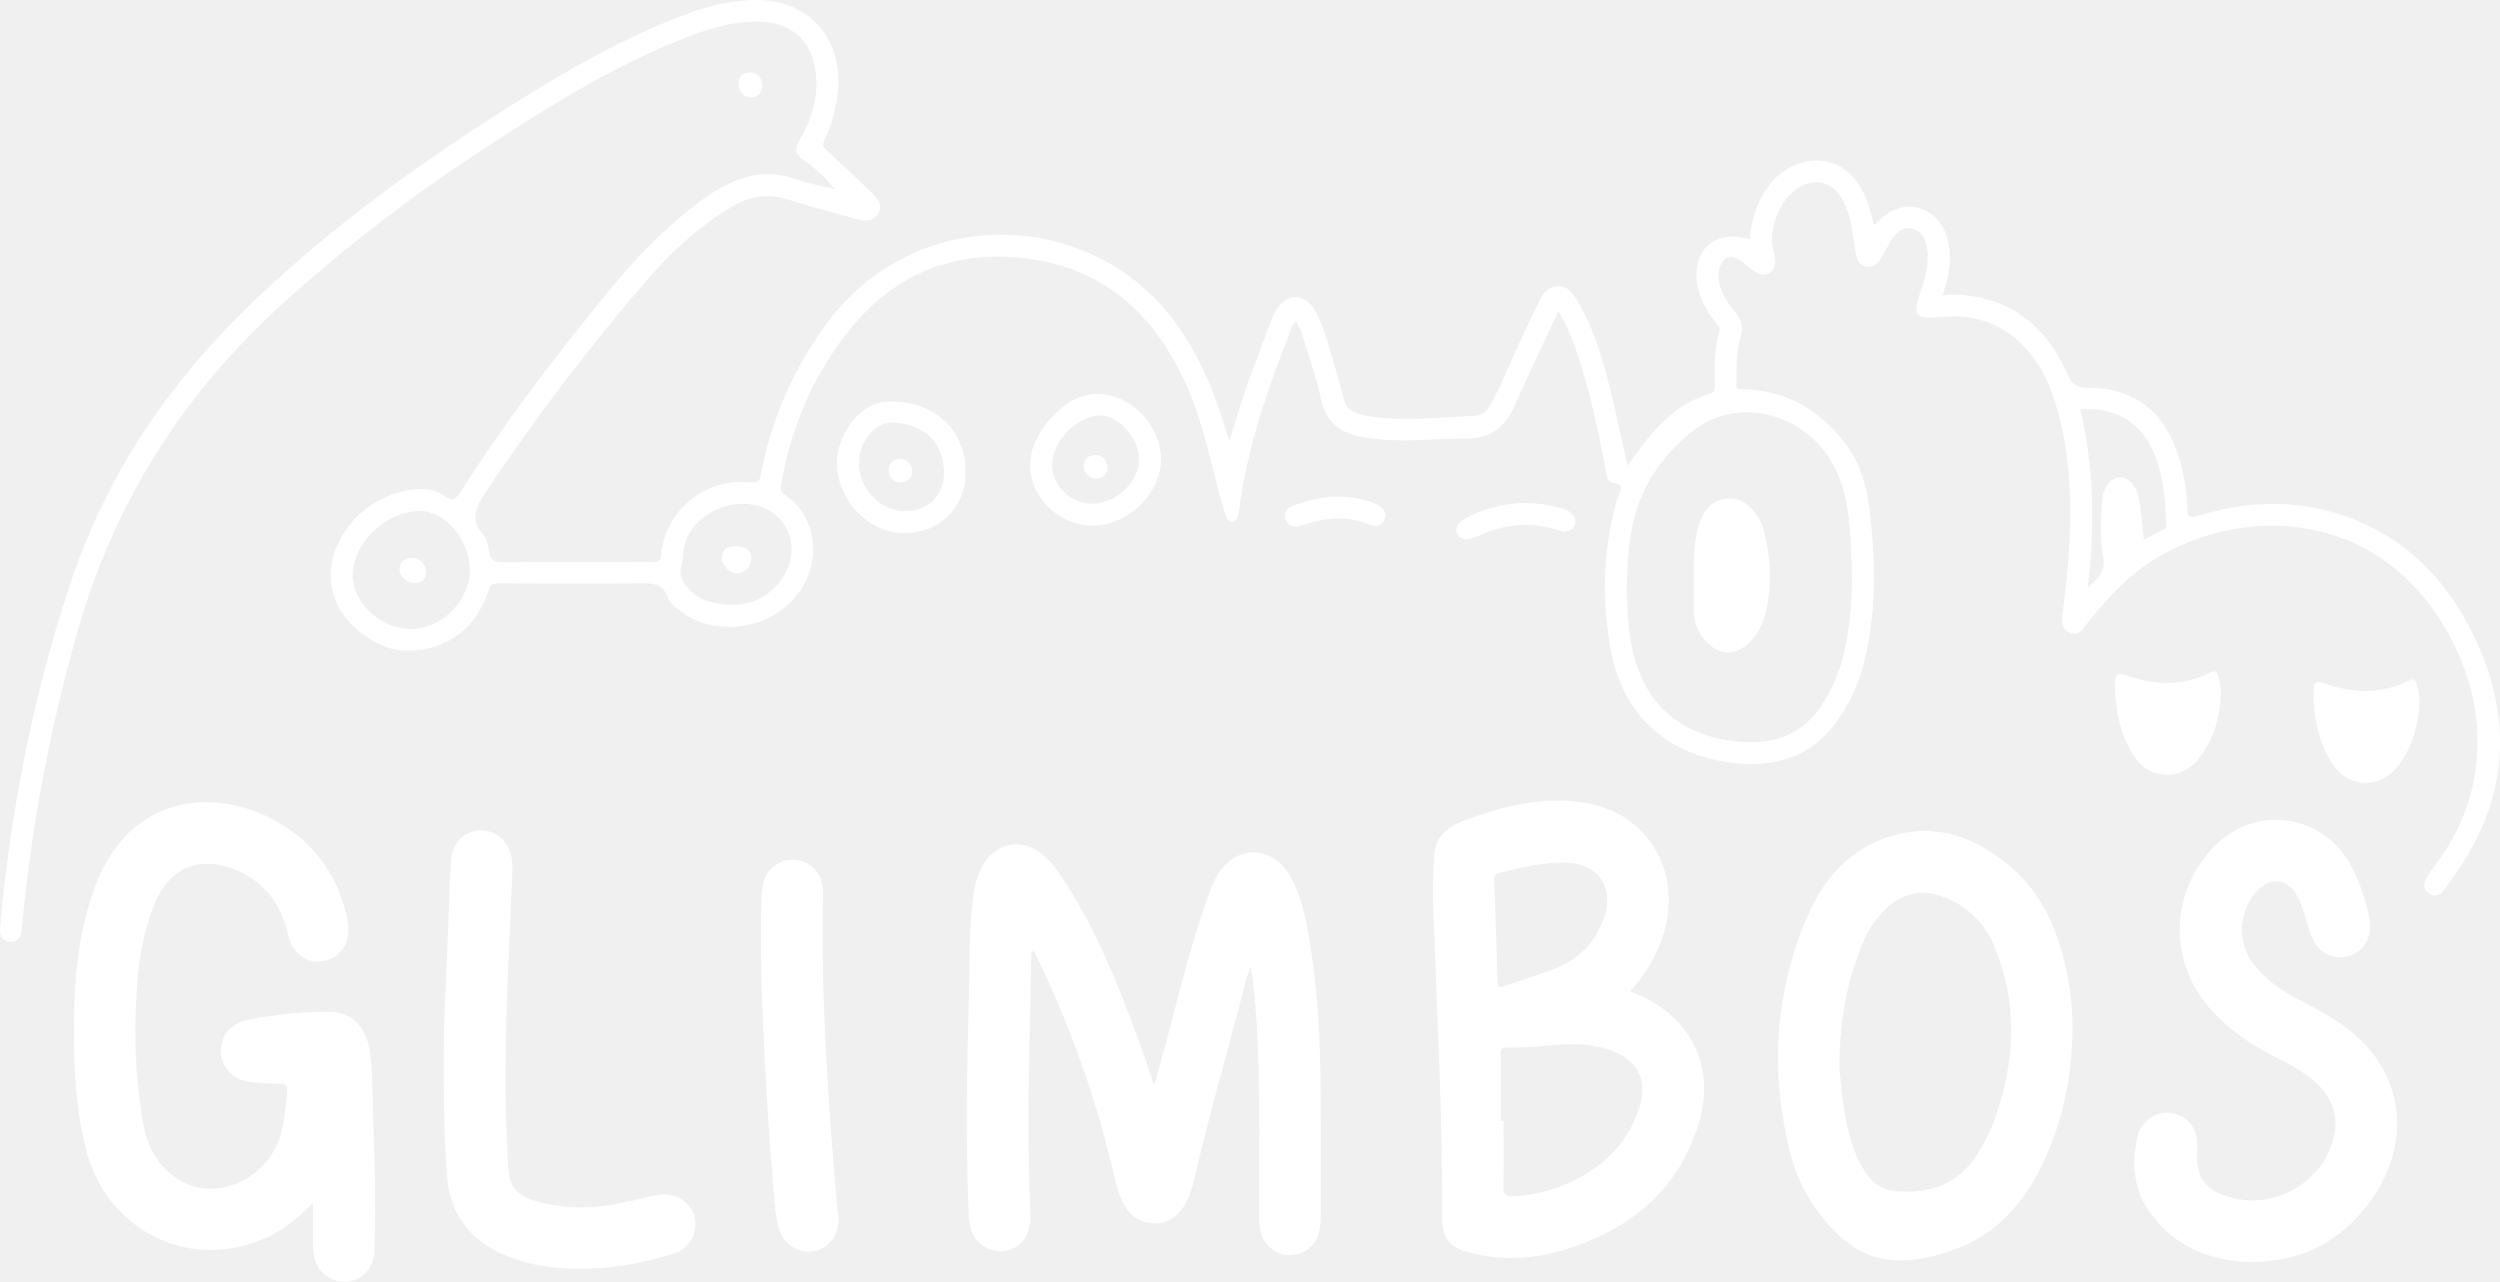
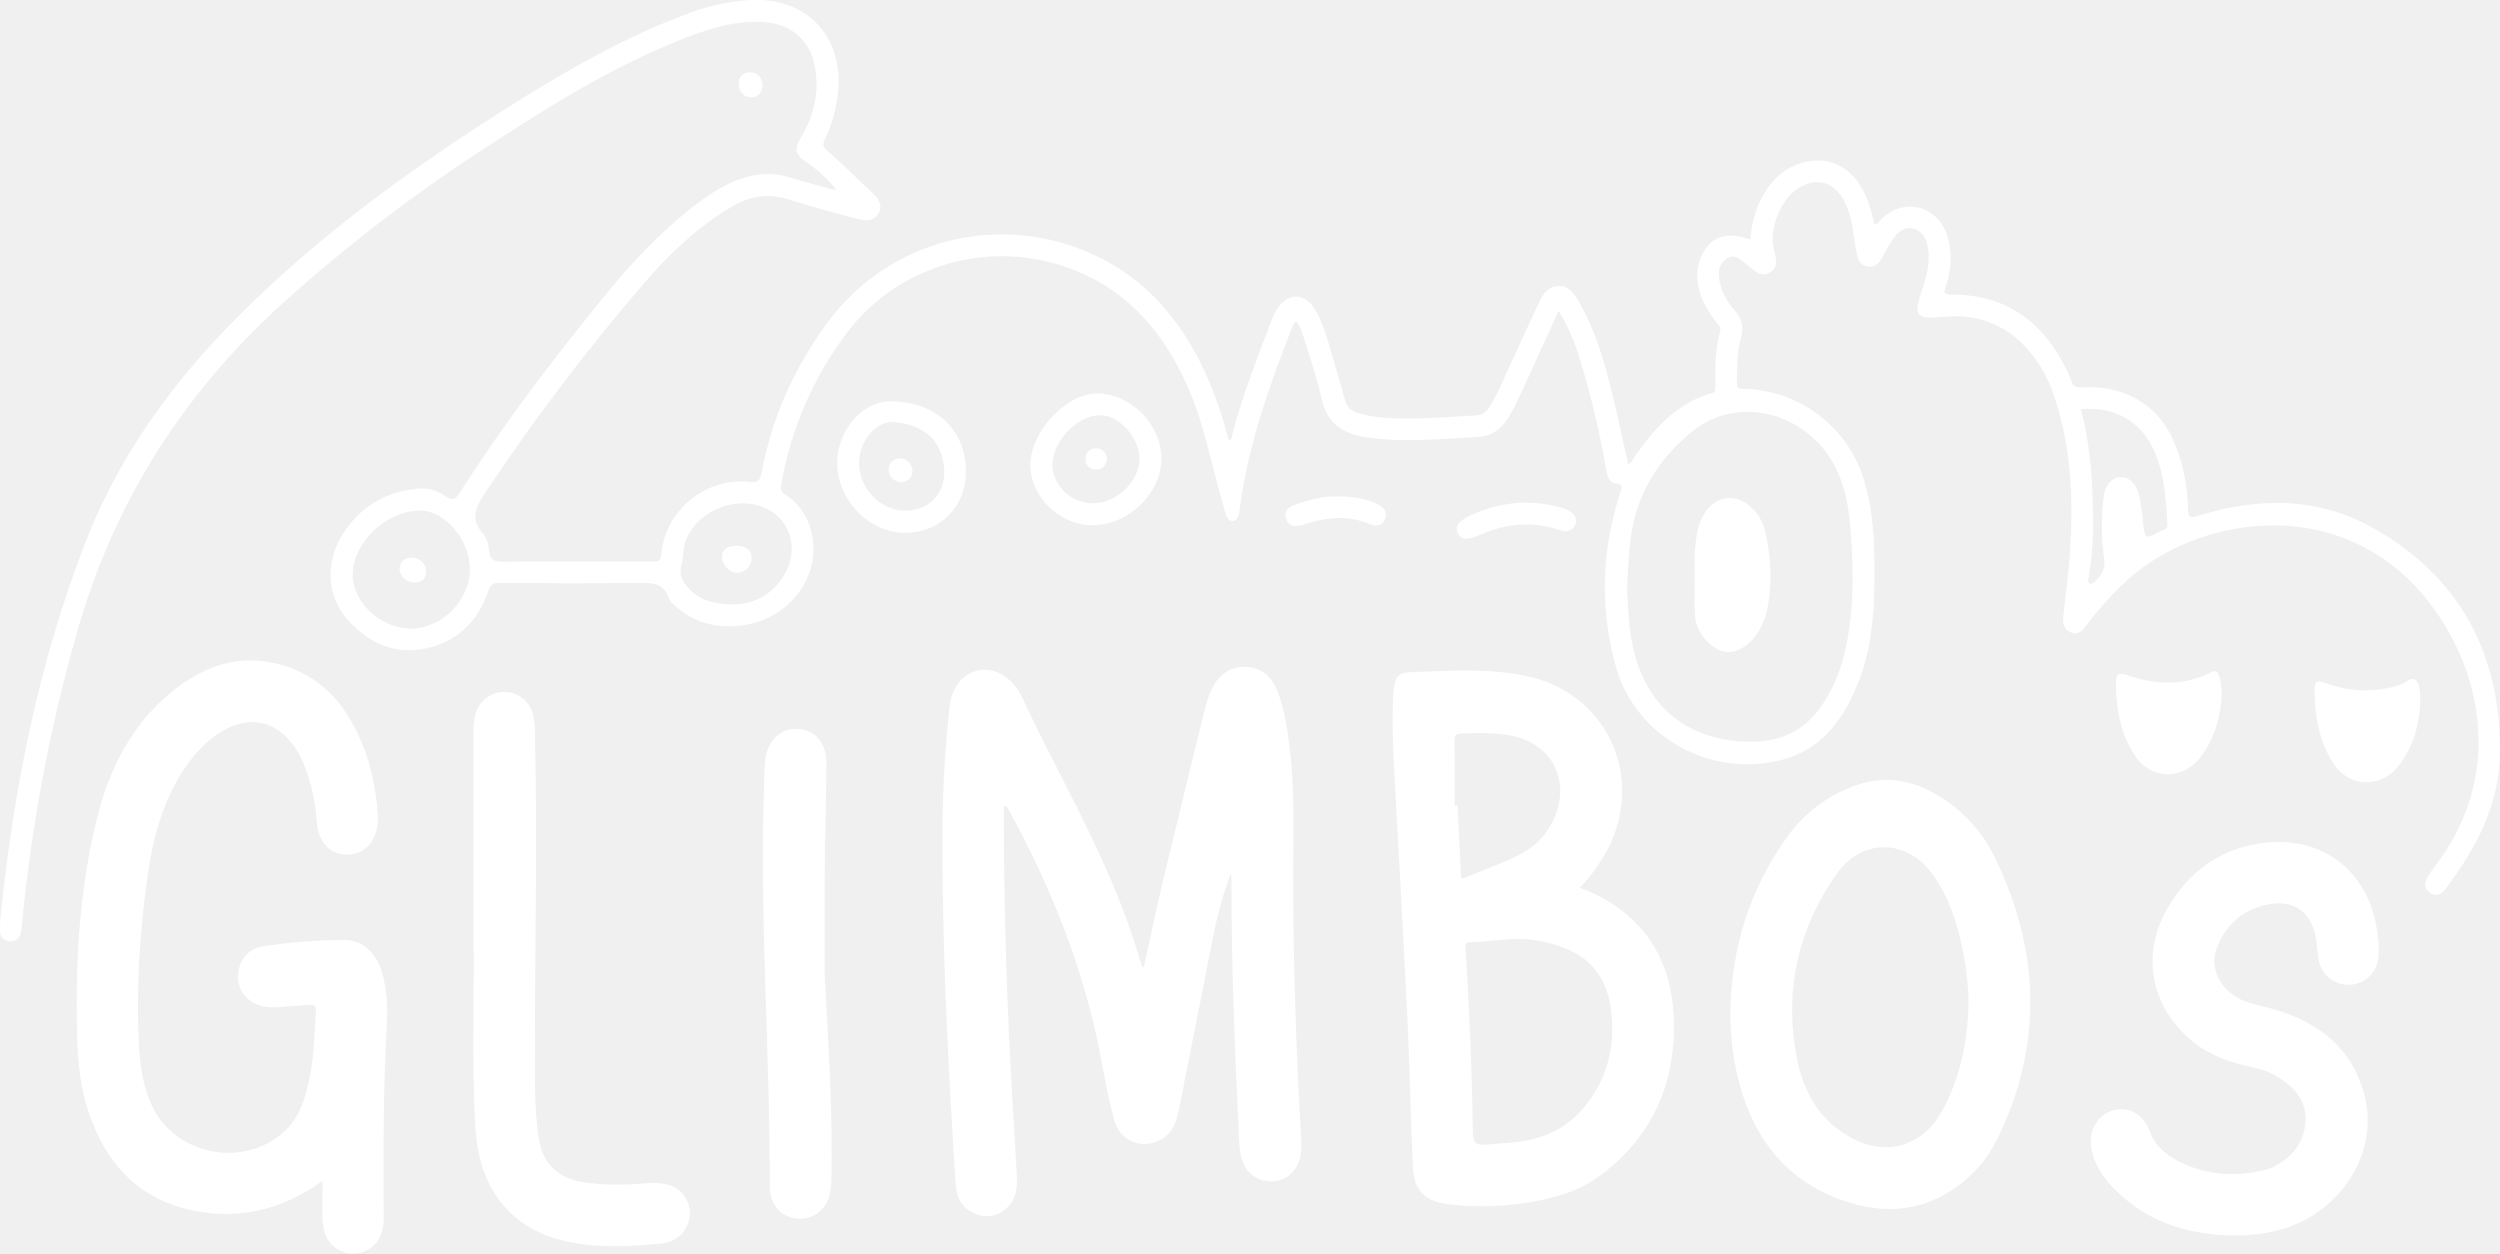
- <svg xmlns="http://www.w3.org/2000/svg" id="Layer_1" data-name="Layer 1" width="1258.25" height="645.09" viewBox="0 0 1258.25 645.09">
+ <svg xmlns="http://www.w3.org/2000/svg" id="Layer_1" data-name="Layer 1" width="1258.25" height="630.96" viewBox="0 0 1258.25 630.96">
  <defs>
    <style>.cls-1{fill:#fff;}</style>
  </defs>
-   <path class="cls-1" d="M629.57,496.63c3.74-11.31,6.85-22.65,11-33.65,3.34-8.86,6.63-17.74,10-26.6a33.22,33.22,0,0,1,2.51-5.41c5.47-9,14.39-8.93,19.66.13,3.28,5.65,5.17,11.88,7,18.1,2.58,8.77,5.22,17.53,7.51,26.38,1,4,3.34,6.19,7.22,7.33,6.8,2,13.77,2.42,20.76,2.57,12.83.28,25.62-.83,38.42-1.53,4-.22,5.81-2.86,7.48-5.77,5.74-10,9.63-20.81,14.58-31.15,3.16-6.6,6.25-13.23,9.37-19.85,2-4.2,4.45-8.09,9.63-8.36s7.92,3.69,10.23,7.61c8.37,14.21,12.84,29.89,16.73,45.74,3,12.05,5.53,24.21,8.41,36.92,2.55-3.53,4.78-6.76,7.15-9.89,9-11.87,19.45-21.95,34.24-26.25,2.15-.63,2.4-1.69,2.39-3.54,0-9.32-.27-18.66,2.38-27.75.63-2.18-1-3.4-2-4.8-4-5.21-7.35-10.71-8.74-17.2-4-18.41,8-29.84,26.06-24.48a54.19,54.19,0,0,1,5-19.51c3.69-7.55,8.87-13.65,16.6-17.31,13-6.13,26.25-2.14,33.79,10.09,3.68,6,5.56,12.61,6.88,19.37,1.82-.14,2.2-1.42,3-2.21,11.75-12,29.39-7.51,34,8.74,2.21,7.78,1.64,15.48-.48,23.15-.44,1.59-.93,3.16-1.67,5.67,3.69,0,6.92-.26,10.11,0,25.16,2.39,41.91,16.33,52.11,38.72,2.38,5.23,3.89,8.07,11.25,8.07,23.5,0,38.47,12.39,45.28,34.86a89.8,89.8,0,0,1,4.24,25.52c0,4.59,1.06,5.48,5.61,4.06,24.14-7.52,48.36-8.49,72.64-.31,32.23,10.86,53.63,33.54,67.39,63.54,18.33,40,15.6,78.82-9.58,115.49-2.17,3.16-4.3,6.34-6.6,9.39-2,2.68-4.69,4.05-7.77,1.9s-2.71-5.13-1.08-8a51,51,0,0,1,3.9-5.79c31-40.54,26.67-90-.06-128.22-35.77-51.11-97.46-52.32-140.24-26.56-13.82,8.32-24.42,19.93-34.3,32.36-.21.26-.39.55-.58.82-2,2.85-4.13,5.71-8.07,4.28-4.3-1.57-4.36-5.43-4-9.23,1.06-9.93,2.51-19.83,3.16-29.78,1.75-26.72,1.07-53.25-7.53-79a74.32,74.32,0,0,0-6.88-15.46c-11.43-18.53-27.72-27.7-49.79-25.51-12.95,1.29-14.57-.65-10.35-12.89,2.47-7.14,4.45-14.3,3.18-22-.73-4.38-2.47-8.15-7-9.47-4.73-1.39-8,1.36-10.47,5-2.13,3.17-3.86,6.6-5.78,9.9-1.52,2.6-3.53,4.49-6.82,4.09s-4.94-2.74-5.53-5.66c-1-4.88-1.62-9.84-2.45-14.75A40.57,40.57,0,0,0,938.07,375c-5.14-8.93-13.78-11-22.52-5.46-8.48,5.39-14.48,19.69-12.48,29.79.19,1,.41,1.95.65,2.92.9,3.71,1.49,7.48-2.42,9.81s-6.93-.25-9.83-2.57c-1.3-1-2.55-2.16-3.89-3.13-5.59-4-9.76-2.52-11.45,4.11-1,3.74-.15,7.23,1.27,10.69,1.73,4.22,4.45,7.77,7.23,11.31,2.49,3.16,3.79,6.61,2.53,10.69-2.47,7.92-2.2,16.11-2.33,24.25,0,1.61-.46,3.18,2.35,3.21,22.46.22,39.81,10.48,53,28.09,7.34,9.83,10.39,21.51,11.76,33.54,3,25.94,3.42,51.81-3.23,77.35a89.42,89.42,0,0,1-9,21.58C927.55,652.49,909,661.36,885,658.93c-36.39-3.68-59.21-25.67-64.32-61.95-3.17-22.44-2.8-44.8,2.91-66.89a47.07,47.07,0,0,1,1.85-5.68c1.26-3.08,3-5.74-2.63-6.62-3.29-.51-3.45-4.5-4-7.44-3.57-19.65-7.94-39.1-14.21-58.09a98.86,98.86,0,0,0-9.38-20.75c-2.73,5.72-5.17,10.71-7.5,15.75-5,10.86-10.05,21.72-15,32.63-4.53,10.05-11.66,15.44-23.22,15.52-17.29.11-34.55,2.39-51.85-.48-11.68-1.94-19.37-7.3-22-19.65-2.16-10.21-5.74-20.12-8.75-30.14a28.55,28.55,0,0,0-3.74-8.36c-2.4,1.23-2.5,3.77-3.29,5.77-11.19,28.53-21.17,57.41-25.2,88-.33,2.5-.77,6.47-3.37,6.67-3.07.24-3.71-3.53-4.53-6.26-6.31-21.14-9.94-43.09-19.19-63.36-15.1-33.1-38.88-56.14-75.72-62.12s-68.71,5-92.68,34.34c-18.67,22.82-29.93,49.34-35.12,78.39-.39,2.18-.66,4,1.76,5.56,16.86,11,19.44,35.91,4.4,52.58-14.45,16-41.1,18.65-57.15,5.65-2.34-1.9-5.14-3.81-6.06-6.53-2.49-7.41-8-7.16-14.22-7.09-23.65.23-47.3.13-70.95,0-2.86,0-4.16.57-5.16,3.69-5,15.38-15.28,25.7-31.21,29.26-15.64,3.5-28.51-2.56-39-13.8-11.37-12.14-12.19-30.45-2.1-45.2,8.67-12.66,20.86-19.78,36.17-21.38,4.94-.52,9.69.25,13.77,3.27,3.63,2.67,5.77,2.32,8.41-1.85,22.44-35.51,48-68.75,74.6-101.22,12.59-15.37,26.21-29.71,41.9-42,7.24-5.66,14.77-10.83,23.45-14.06,8.35-3.1,16.8-3.77,25.45-1.11,7.56,2.33,15.21,4.36,23.14,6-4.34-4.84-8.6-9.6-13.94-13.24-6.95-4.74-7-6.59-2.9-13.72,6.55-11.48,9.26-23.91,6-37-3.17-12.57-12.8-19.78-26.35-20.34-15-.61-28.82,4.21-42.47,9.73-34.61,14-65.95,33.84-97,54.13A807,807,0,0,0,153.61,427.1c-50,45.26-84.79,99.6-103.47,164.64A821.49,821.49,0,0,0,21.94,741c-.06.66-.09,1.33-.19,2-.52,3.52-2.09,6.15-6.11,5.73-3.73-.38-5-3.18-4.73-6.47.66-8.13,1.43-16.25,2.41-24.34,6.29-51.82,17.1-102.57,33.9-152.13,18.29-53.92,49.42-99.07,90.13-138.25,39.78-38.28,84.23-70.38,130.8-99.75,28.62-18,57.86-34.84,89.77-46.5a103.35,103.35,0,0,1,30.64-6.52c28.28-1.33,46.89,18.28,43.92,46.48a69.65,69.65,0,0,1-6.63,23.92c-1.23,2.47-.78,3.56,1.17,5.32,7.77,7,15.33,14.31,22.91,21.56,2.88,2.76,5.29,6,3,10.12s-6.33,4-10.16,3c-11.71-3.15-23.46-6.24-35-9.93-10.11-3.23-19.36-1.81-28.27,3.4-17.17,10-31.44,23.57-44.28,38.5a1067.57,1067.57,0,0,0-79.06,104.13c-5.11,7.65-9.61,14.14-2,22.62,1.74,1.93,2.51,5.17,2.78,7.9.47,4.75,2.45,6,7.25,5.94,25-.29,50-.17,74.94-.09,2.88,0,4.2-.27,4.51-3.84,1.92-22,22.45-38.75,44.47-36.32,4.13.45,5.22-.64,5.94-4.55,5.13-27.77,16.44-52.94,33.12-75.66,30.94-42.12,86.78-56.18,134.34-34,26,12.14,43.27,32.63,55.19,58.1C622,472.71,626,484.55,629.57,496.63Zm199.87,75.29c.37,5.2.68,12.36,1.41,19.47,4.51,44,34.34,56.62,61.6,56.89q23.35.22,35.91-19.59A80.2,80.2,0,0,0,938.59,605c4.92-20,4.94-40.2,3.56-60.53-.74-10.82-2.1-21.52-6.5-31.59-12.74-29.18-48.73-40.11-72.54-21.41-16.58,13-27.72,29.94-31.27,51.17C830.33,551.68,829.94,560.83,829.44,571.92ZM247.33,561.38c-.07-15-12.58-29.57-25.22-29.47-17.05.13-33.91,16.44-33.71,32.59.17,14,14.35,26.94,29.45,26.85C233.4,591.26,247.4,577,247.33,561.38Zm132.52,17.83c10.59-.28,20.61-5.08,26.57-16.57,5.42-10.44,2.9-22.51-5.79-29.2-15.31-11.79-41.61-2.06-45.53,16.88-.56,2.75-.27,5.74-1.12,8.36-1.48,4.53-.16,8.12,2.63,11.5C362.12,576.88,369.58,579,379.85,579.21Zm710.05-32.76c3.65-1.93,7-3.71,10.3-5.44,1.09-.56,1.12-1.39,1.06-2.48-.65-11.64-1.42-23.24-5.65-34.3-6.3-16.49-19.58-24.85-37.74-23.46,7.05,29.45,7.3,59.19,3.76,89.79,5-4.6,9.28-8.1,7.75-15.77-1.67-8.43-1.06-17.25-.71-25.9.35-8.37,3.72-13.46,8.84-13.81s9.12,4.4,10.29,12.65C1088.65,533.77,1089.17,539.85,1089.9,546.45Z" transform="translate(-10.88 -274.74)" />
-   <path class="cls-1" d="M591.41,820.18c1.76-1.81,1.75-4.1,2.32-6.11,8.29-29.25,14.73-59,25-87.68a66.58,66.58,0,0,1,4.47-10.53c9.11-16.09,28-16.16,37.09-.08,5.48,9.68,7.67,20.49,9.51,31.33,4.27,25.18,5.55,50.59,5.77,76.07.17,21,0,41.93.07,62.9a34.7,34.7,0,0,1-.89,8.92,15.08,15.08,0,0,1-29,.93c-1.11-3.21-1.11-6.53-1.11-9.87,0-28.45.5-56.91-.76-85.36a382.89,382.89,0,0,0-3.38-39.52c-2.49,5.27-3.39,10.31-4.66,15.19-8,30.71-16.79,61.21-24,92.13a46.22,46.22,0,0,1-4.18,11.71c-3.52,6.49-8.74,10.47-16.41,10.2-7.44-.27-12.35-4.43-15.48-10.87-2.64-5.42-3.67-11.36-5.09-17.17a522.07,522.07,0,0,0-37.47-105c-.58-1.19-1.15-2.39-1.79-3.56-.11-.19-.54-.21-.89-.34-1.14,1.07-.59,2.49-.61,3.7-.8,42.42-2.57,84.85-.45,127.28a33.69,33.69,0,0,1-.45,7.44c-1.26,7-6.4,11.88-13,12.51A15.16,15.16,0,0,1,500,894.4c-1.74-4.61-1.6-9.49-1.79-14.3-1.37-35.28-.59-70.55.38-105.82.45-16.29,0-32.63,2.16-48.85a41.91,41.91,0,0,1,4.45-14.71c6.62-12.15,20.28-14.63,30.82-5.63a48.54,48.54,0,0,1,8.39,9.86c16.88,24.82,28,52.4,38.42,80.29C585.93,803.42,588.54,811.76,591.41,820.18Z" transform="translate(-10.88 -274.74)" />
-   <path class="cls-1" d="M831.44,773.63c1.17.55,2,1,2.87,1.34,27.67,11.32,40.2,36.59,31.52,65.19-9.58,31.58-31.67,51.15-62.18,61.86-17.3,6.08-35,7.86-53,3.18-10.43-2.7-14-7.08-13.93-17.88.25-50.6-2.53-101.11-4.33-151.65a245.25,245.25,0,0,1,.44-31.38c.85-9.14,7.56-13.85,14.4-16.38,20.21-7.46,41.17-13,62.94-8.82,30.93,6,47.2,34.78,38,65.74A72.35,72.35,0,0,1,834.39,770Zm-65.23,65.29h1.41c0,11,.25,22-.12,32.9-.15,4.49,1.52,5.17,5.39,5a76,76,0,0,0,27.44-6.67c17-7.62,29.6-19.56,35.49-37.6,4.67-14.29-.61-24.42-14.71-29.37-9.17-3.22-18.57-3.18-28.08-2.44-7.62.59-15.26,1.37-22.88,1.25-3.31-.05-4.12.07-4,3.57C766.38,816.66,766.21,827.79,766.21,838.92Zm30.27-130.14c-10.54.36-20.73,2.76-30.9,5.32-2.37.59-2.73,1.77-2.65,3.86q.93,25.44,1.7,50.88c.06,2.24.29,3.43,3,2.44,8.75-3.17,17.66-5.89,26.33-9.26a40.68,40.68,0,0,0,23.06-22.31C824.81,722.11,815.62,708.4,796.48,708.78Z" transform="translate(-10.88 -274.74)" />
-   <path class="cls-1" d="M168.39,879.87c-10.59,11.85-22.59,19-36.67,22.29C97.19,910.33,63.2,889,54.19,853.31c-6.08-24.08-6.53-48.73-5.87-73.39.52-19.54,3.25-38.73,9.79-57.28,18-50.83,64.63-51.92,95.23-32.57,17.89,11.31,28.4,27.61,32.52,48.19,1.93,9.67-2.84,18-11.25,20-8.57,2-16.51-3-18.73-12.9-3.31-14.77-10.8-25.84-24.89-32.14-19-8.51-34.74-2.4-42.51,16.9-5.52,13.72-7.8,28.13-8.76,42.8C78.2,796,79,819.12,83.3,842c3.57,18.68,18.07,31.55,34.33,31A37.52,37.52,0,0,0,152,846.33c2.09-7.22,2.69-14.69,3.37-22.15.3-3.23-1-4-3.87-4-4.49-.07-9-.37-13.46-.73-9-.74-15.23-6.48-15.92-14.41s4.19-15,13.09-16.89a203.07,203.07,0,0,1,41.64-4.19c11.27,0,18.61,8.14,20.3,20.77,1.37,10.25,1.16,20.59,1.46,30.9.65,21.78,1.63,43.56.78,65.37-.06,1.66,0,3.33-.21,5-.9,7.74-6.6,13.33-14,13.85a15.45,15.45,0,0,1-16.06-12.2c-1.28-5.42-.63-10.94-.7-16.42C168.35,887.88,168.39,884.59,168.39,879.87Z" transform="translate(-10.88 -274.74)" />
-   <path class="cls-1" d="M1054,790.88c-.07,26.54-5.23,49.06-15.43,70.39-9.34,19.54-23.67,35.08-43.87,42.32-31.41,11.25-51.45,6.25-71.27-22.45-9.5-13.76-13-29.76-15.5-45.92a178.32,178.32,0,0,1,12.78-99.6c8.19-19,21.29-33.62,41.47-39.92,23-7.18,42.92.26,60.55,15.23,17.11,14.55,24.69,34.2,28.87,55.53A140,140,0,0,1,1054,790.88Zm-117.28,22c.56,5.25,1,12.42,2.16,19.45,1.95,11.47,4.35,22.84,11.06,32.78,3.64,5.4,8.08,8.51,14.91,9.13,17.15,1.53,31.14-3.22,40.92-18.12a85.24,85.24,0,0,0,9.27-18.69c10.12-28.91,11.59-57.84-.51-86.59A43.76,43.76,0,0,0,988.62,726c-9.86-3.69-18.94-2.08-27,4.73a47,47,0,0,0-12.92,18.08C940.19,768.7,936.58,789.51,936.67,812.91Z" transform="translate(-10.88 -274.74)" />
-   <path class="cls-1" d="M1143.69,909.94c-18.84-.52-36.75-6.59-49.64-23.42-9.16-12-10.76-25.54-7.31-39.81A15.14,15.14,0,0,1,1104,835c7.85,1.13,13.06,7.83,12.79,16.47,0,.5-.07,1-.11,1.5-1,14.3,4,21.16,17.87,24.7,21.76,5.54,45-7.94,50.69-29.58,3-11.62-.49-21.31-9.46-29.11-6.09-5.3-13.22-8.94-20.33-12.57-11.66-5.95-22.35-13.21-31.23-22.91-21.69-23.67-21.71-57.79-.1-81.54,20.76-22.81,56.21-18.19,70.43,9.15a102.54,102.54,0,0,1,8.69,24.88c2.22,9.81-2.37,18-10.81,20.13s-16.09-2.85-19.1-12.56c-1.76-5.7-3.09-11.56-5.74-17-4.77-9.77-13.91-11-21.18-2.92a28.88,28.88,0,0,0-1.45,36.26c5.37,7,12.31,12.09,19.94,16.33,6.39,3.55,12.93,6.86,19.21,10.61,43.92,26.25,41.95,75.19,7.8,105.66C1178.77,904.26,1162.91,909.74,1143.69,909.94Z" transform="translate(-10.88 -274.74)" />
-   <path class="cls-1" d="M234.4,791.18c1.25-30.78,2.31-55.88,3.26-81,.19-5.17,1.18-9.91,5.18-13.57,8.58-7.85,22.29-3.4,25.2,8.19.95,3.77.77,7.59.61,11.43-1.85,44.06-4.65,88.1-2.7,132.23.2,4.66.35,9.32.71,14,.73,9.43,4.28,14,13.64,16.71,13.52,4,27.27,4.05,41,1.53,6.21-1.14,12.31-2.83,18.49-4.13,5.76-1.22,11.34-1,16,3.25a14.27,14.27,0,0,1,4.76,14c-1.29,6.54-5.6,10.56-11.8,12.31-11.21,3.18-22.56,5.89-34.22,6.73-15.21,1.09-30.36.45-44.91-4.59-20.09-7-32.39-20.6-33.85-42.37C234,839.11,234,812.31,234.4,791.18Z" transform="translate(-10.88 -274.74)" />
-   <path class="cls-1" d="M394.54,780.41c-.73-18.28-1-36.57-.35-54.86a29.63,29.63,0,0,1,1-6.89A15.16,15.16,0,0,1,424.76,720a28.13,28.13,0,0,1,.38,6c-1.19,51.8,2.66,103.38,6.92,154.93.22,2.65.84,5.28.85,7.92,0,8.14-5.26,14.53-12.64,15.58-7.87,1.12-14.82-3.21-17.26-11.13-2.22-7.2-2.33-14.75-3-22.2C397.48,840.88,395.75,810.66,394.54,780.41Z" transform="translate(-10.88 -274.74)" />
-   <path class="cls-1" d="M1128.57,625c-.56,11.19-3.62,21.6-10.31,30.68-9.11,12.36-25.62,12.07-33.79-1-6.83-10.93-9.08-23.4-9.1-36.2,0-3.1.81-5.53,5.16-4,14.45,5.22,28.89,5.81,43-1.35,2.24-1.14,3-.26,3.66,1.52A27.07,27.07,0,0,1,1128.57,625Z" transform="translate(-10.88 -274.74)" />
-   <path class="cls-1" d="M1228.51,629.1c-.59,11.2-3.65,21.62-10.38,30.69-8.88,12-25,12-33.24-.38-7.53-11.4-9.66-24.58-9.57-38.09,0-3.65,2.19-3.77,5.14-2.73,14.51,5.12,28.94,5.78,43-1.41,2.29-1.17,3-.12,3.62,1.6A27.17,27.17,0,0,1,1228.51,629.1Z" transform="translate(-10.88 -274.74)" />
-   <path class="cls-1" d="M460.77,476.92c21.56.38,36.48,15.29,36.12,36.09-.3,17.51-13.65,30.38-31.16,30.07-18.24-.33-33.86-17.17-33.6-35.91C432.31,494.25,443.49,475.17,460.77,476.92ZM466.29,532c11.69,0,19.93-8,19.68-19.75-.35-16.38-11.21-23.91-25.53-24.9-9-.62-17.34,9.87-17.28,20.67C443.23,520.82,454,532,466.29,532Z" transform="translate(-10.88 -274.74)" />
-   <path class="cls-1" d="M595.23,505.7c.09,17.23-16.48,33.48-34.28,33.62-16.71.13-31.48-14-31.64-30.26-.16-16.59,17.91-36.13,33.41-36.11C579.82,473,595.13,488.39,595.23,505.7Zm-11.07.22c.05-10.66-10.36-22.26-19.8-22.05-11.65.26-24,13.12-23.94,25,0,10.33,9.25,19.23,20.08,19.36C572.48,528.39,584.1,517.41,584.16,505.92Z" transform="translate(-10.88 -274.74)" />
-   <path class="cls-1" d="M798.19,542.36c-.67-.17-1.65-.35-2.59-.65-13.79-4.5-27.2-3.45-40.32,2.59-6,2.78-9.35,2.41-10.93-.95s.46-6.26,6.77-9.15c14.64-6.71,29.69-8.16,45.25-3.73a12.34,12.34,0,0,1,5.72,2.88,5.07,5.07,0,0,1,1.23,5.95C802.44,541.34,800.64,542.14,798.19,542.36Z" transform="translate(-10.88 -274.74)" />
-   <path class="cls-1" d="M684,524.77c7.35,0,13.54,1.05,19.41,3.63,3.43,1.5,5.75,4,4.24,7.82-1.58,4-5,3.72-8.43,2.29-8.65-3.64-17.49-3.53-26.42-1.28-1.93.48-3.85,1-5.74,1.65-3.79,1.24-7.71,1.75-9.11-2.91s2.23-6.29,6-7.52C670.79,526.2,677.72,524.6,684,524.77Z" transform="translate(-10.88 -274.74)" />
-   <path class="cls-1" d="M394.58,317.55c-.26,3.5-1.82,6.2-5.67,6.21s-6-2.75-6.31-6.42c-.34-3.83,1.93-6.08,5.61-6.16C392.18,311.09,394.1,313.7,394.58,317.55Z" transform="translate(-10.88 -274.74)" />
-   <path class="cls-1" d="M863.35,566.63c0-7.31-.1-14.64,1.14-21.88a35.9,35.9,0,0,1,1.21-5.34c2.24-6.8,5.8-12.62,13.61-13.62,8-1,13,3.79,16.92,10.07a15.86,15.86,0,0,1,1.9,4c4.2,15.52,5.07,31.09.41,46.68a28.84,28.84,0,0,1-2.93,6.3c-4.22,7.15-11.68,11.38-17.48,10.07-6.64-1.51-13.4-9.39-14.46-16.9a27,27,0,0,1-.31-3.47C863.33,577.26,863.35,571.94,863.35,566.63Z" transform="translate(-10.88 -274.74)" />
-   <path class="cls-1" d="M225.33,563.18c-.07,2.88-2.08,4.77-5.48,5-3.78.31-7.86-3.21-7.87-6.68,0-3.83,2.26-5.69,5.87-5.94C221.88,555.33,225.3,558.56,225.33,563.18Z" transform="translate(-10.88 -274.74)" />
-   <path class="cls-1" d="M381.59,549.67c4.69,0,7.4,2.22,7.5,6.09a7.54,7.54,0,0,1-7.15,7.5c-3.89.11-8.11-4.16-7.78-8.15C374.54,550.62,377.66,549.51,381.59,549.67Z" transform="translate(-10.88 -274.74)" />
-   <path class="cls-1" d="M470,512.24c-.2,3-2,5-5.48,5.32a6.33,6.33,0,0,1-6.5-6.09c.1-3.48,2.06-5.5,5.51-5.79S469.91,508.37,470,512.24Z" transform="translate(-10.88 -274.74)" />
-   <path class="cls-1" d="M568.26,510.27c-.2,3-2,5-5.48,5.33a6.35,6.35,0,0,1-6.5-6.1c.09-3.47,2.05-5.5,5.51-5.79S568.19,506.4,568.26,510.27Z" transform="translate(-10.88 -274.74)" />
+   <path class="cls-1" d="M431.23,312.89a73,73,0,0,0-14.66-13.36c-5.88-4-6.09-6.5-2.37-12.75,6.79-11.41,9.4-23.82,6.39-36.89-2.95-12.79-12.78-20.24-26.5-20.81-15-.62-28.83,4.19-42.49,9.7-34.63,14-66,33.82-97.09,54.09a807,807,0,0,0-100.93,77.42c-50,45.22-84.84,99.51-103.54,164.5A819.55,819.55,0,0,0,21.83,684a23.51,23.51,0,0,1-.5,3.45c-.75,3-2.65,4.62-5.79,4.31a4.86,4.86,0,0,1-4.65-5,53,53,0,0,1,.33-8c6.63-64.75,19.29-128.11,43.15-189,18.16-46.31,47.53-84.74,82.95-119,39.67-38.39,84.24-70.35,130.83-99.7,28.64-18,57.89-34.82,89.82-46.47a103.41,103.41,0,0,1,30.65-6.52c28.31-1.32,46.92,18.26,43.95,46.44a69.55,69.55,0,0,1-6.63,23.89c-1.23,2.47-.79,3.56,1.16,5.32,7.78,7,15.34,14.3,22.92,21.55,2.89,2.75,5.3,6,3,10.11s-6.34,4-10.17,3c-11.72-3.15-23.48-6.24-35-9.92-10.12-3.23-19.38-1.82-28.29,3.39-17.17,10.05-31.45,23.55-44.3,38.47a1068.13,1068.13,0,0,0-79.1,104.05c-5.1,7.65-9.63,14.13-2,22.6,1.75,1.93,2.56,5.17,2.77,7.89.4,5.26,3,6,7.75,5.93,24.82-.25,49.65-.15,74.48-.07,2.85,0,4.22-.22,4.53-3.82,1.92-22,22.43-38.73,44.47-36.32,4.12.45,5.24-.61,6-4.54,5.13-27.75,16.44-52.9,33.14-75.6,30.95-42.09,86.81-56.14,134.4-34,26,12.13,43.29,32.61,55.22,58.06a204.51,204.51,0,0,1,12.38,35.23c1.85-.47,1.52-2.05,1.82-3.22,5.28-20,12.78-39.15,20.16-58.38a23.74,23.74,0,0,1,3.11-5.65c5.2-7,12.89-6.8,17.72.46C676,378.9,678,385.67,680,392.35c2.66,8.92,5.32,17.83,7.69,26.83a8.85,8.85,0,0,0,6.55,6.72c6.92,2.17,14.08,2.59,21.24,2.74,12.84.28,25.64-.82,38.45-1.53,3.51-.19,5.4-2.25,7-4.88,4-6.56,6.82-13.67,10-20.61,4.85-10.57,9.79-21.1,14.7-31.64,1.9-4.09,4.44-7.66,9.38-8s7.74,3.38,10,7.15c9.23,15.5,13.79,32.7,18,50,2.61,10.79,4.86,21.67,7.29,32.59,1.93-.77,2.43-2.68,3.44-4.11C843.59,433.56,854.8,421,872.19,416c2.08-.59,2-1.82,2-3.34,0-9.31-.27-18.65,2.39-27.73.65-2.21-.93-3.4-2-4.8-4.68-6.17-8.55-12.71-9.35-20.61a24.66,24.66,0,0,1,1.43-11.28c4-10.72,12.87-14.21,25.15-9.58a55.07,55.07,0,0,1,5.13-19.92c4.06-8.17,9.81-14.6,18.55-17.95,12.29-4.71,24.25-.81,31.37,10.21,3.94,6.1,5.9,12.94,7.3,20,1.82.25,2.22-1.36,3.07-2.23,11.59-11.79,29.17-7.4,33.85,8.51,2.48,8.44,1.77,16.78-.93,25-.84,2.56-1.27,4.08,2.64,4.06,28-.18,46.66,13.93,58.44,38.4a24.78,24.78,0,0,1,1.76,4.12c1,3.54,2.33,4.39,6.67,4.14,17.91-1,35.58,6.93,44.2,24.92,5.55,11.59,7.89,24,8.29,36.7.11,3.74.94,4.32,4.55,3.19,30-9.39,60-9.85,87.79,5.58,43.68,24.24,64.69,62.69,64.62,112.41,0,26.67-11.81,49.05-27.49,69.72-2,2.67-4.69,4-7.78,1.92s-2.72-5.12-1.1-8a50,50,0,0,1,3.9-5.78c31-40.52,26.69-90,0-128.12-35.8-51.09-97.52-52.29-140.31-26.57-13.83,8.32-24.43,19.92-34.32,32.34-.31.39-.59.81-.87,1.22-1.88,2.75-4.11,5.22-7.78,3.9-4.06-1.46-4.39-5.07-4-8.73,1-10.09,2.54-20.14,3.21-30.26,1.76-26.69,1.07-53.2-7.53-78.92a72.48,72.48,0,0,0-7.64-16.75c-11.55-17.69-27.63-26.39-49.06-24.21-12.94,1.31-14.57-.67-10.35-12.89,2.46-7.13,4.45-14.28,3.17-21.95-.73-4.37-2.47-8.14-7-9.46-4.74-1.38-8,1.36-10.48,5-2.13,3.16-3.86,6.6-5.79,9.89-1.52,2.6-3.52,4.49-6.82,4.09s-4.93-2.74-5.52-5.66c-1-4.88-1.62-9.83-2.46-14.74a40.39,40.39,0,0,0-4.64-13.61c-5.14-8.91-13.79-11-22.52-5.45S901.37,332.63,903.49,343c.88,4.29,3.2,9.14-1.9,12.19-4.84,2.89-8-1.32-11.35-3.8-3.15-2.3-6.23-6.11-10.52-3.1s-4.26,7.66-3.24,12.25a30.61,30.61,0,0,0,7.27,13.48c3.85,4.4,4.93,9,3.19,14.73-2.25,7.39-1.66,15.15-1.83,22.79,0,1.67.48,2.19,2.3,2.21A64.68,64.68,0,0,1,949,459.69c5,16.43,5.35,33.45,5.23,50.42-.13,17.68-1.55,35.28-8.3,51.9-7.2,17.71-17.55,32.69-37.24,38.19-35.86,10-74.5-10.68-84.54-46.52-8.2-29.25-7.33-58.87,2.27-87.94.89-2.72,1.3-3.86-2.31-4.38-4-.57-4.41-4.5-5-7.79A460.6,460.6,0,0,0,807.87,405c-3-10.36-6.37-20.6-12.57-30.46-5.56,12.15-10.9,23.75-16.17,35.38-3,6.51-5.78,13.08-9.67,19.11-3.57,5.52-8.43,8.69-15.22,9-18.78.85-37.53,3-56.35,0-11.7-1.88-19.37-7.28-22-19.61-2.22-10.37-5.81-20.44-8.92-30.6-.85-2.77-1.73-5.61-3.65-7.9-1.57.52-1.73,1.82-2.12,2.82-11.44,29.3-22,58.83-26.23,90.23-.37,2.77-.57,7.18-3.76,7.27s-3.55-4.13-4.42-7c-6.27-20.79-9.82-42.4-18.95-62.35-13.53-29.58-34.15-51.21-66.39-60.26-38.72-10.85-80.59,3.15-104.6,35.29a175.76,175.76,0,0,0-32.65,75.23c-.38,2.1-.94,4.05,1.58,5.62,17.57,10.94,20.43,38.6,1.47,55.69C392.48,535.8,368,537,353.3,525.14c-2.18-1.77-4.93-3.65-5.79-6.06-2.83-7.89-8.75-7.7-15.49-7.63-23.33.27-46.66.17-70,0-3.19,0-4.37.88-5.42,4-5.21,15.5-15.69,25.82-32,29.07-15.93,3.19-28.8-3.25-39.1-14.93s-11.06-28.92-1.85-43.17c8.66-13.39,21.23-20.77,37.13-22.39A20.16,20.16,0,0,1,235,467.76c3.25,2.34,5,1.84,7.28-1.69,22.42-35.3,47.81-68.45,74.29-100.78,12.91-15.75,26.81-30.5,42.93-43.06,7-5.44,14.25-10.38,22.58-13.59,8.67-3.33,17.4-4.05,26.4-1.27,7.3,2.26,14.7,4.17,22.06,6.24.45.05,1.16.28,1.29.11C432.26,313.13,431.63,313,431.23,312.89Zm398.5,202.22c.37,5.21.6,12.2,1.39,19.13,4.16,36.3,26.33,57,60.93,57.11,16,.08,28.28-6.23,36.79-19.86a80,80,0,0,0,10-23.23c5-19.92,5-40.16,3.62-60.47-.74-10.81-2.07-21.5-6.44-31.59-13-29.91-49.61-40.55-73.68-20.83-15.73,12.88-26.59,29.19-30.14,49.66C830.63,494.39,830.22,503.87,829.73,515.11Zm-582.4-10.68c-.09-14.94-12.65-29.54-25.27-29.4-17.1.18-33.92,16.47-33.69,32.61.2,14,14.42,26.9,29.5,26.79C233.45,534.31,247.42,520.08,247.33,504.43Zm132.72,17.86c10.25-.23,20.33-4.93,26.36-16.39,5.57-10.59,3-22.89-6-29.55-15.34-11.43-41.2-1.81-45.27,16.89-.63,2.9-.39,6-1.25,8.84-1.26,4.13-.17,7.48,2.29,10.65C361.69,519.74,369.24,522.09,380.05,522.29ZM1058.21,424a194.16,194.16,0,0,1,5.53,37.33c.73,15.92,1.25,31.83-1.74,47.62-.17.87-.5,2.12.6,2.66s1.83-.13,2.61-.88c3.18-3,5.39-5.9,4.71-11.08a117.58,117.58,0,0,1-.27-31.8c.88-6.11,4.26-9.49,8.5-9.63s7.94,3.21,9.29,9a124.76,124.76,0,0,1,2,13.79c1,8.56,1,8.62,8.67,4.41,1.41-.78,3.79-.75,3.63-3.41-.74-12.11-1.44-24.22-6.08-35.66C1089.28,430.6,1075.55,422.36,1058.21,424Z" transform="translate(-10.85 -218.06)" />
+   <path class="cls-1" d="M630.39,657.31a211.12,211.12,0,0,0-9.34,34c-5.68,28.67-11.28,57.36-17,86-1.43,7.2-4.59,13.3-12.19,15.71-8.76,2.79-17.71-1.85-20.26-11.27-2.73-10.08-4.66-20.4-6.58-30.68-8.33-44.71-25-86.32-46.82-126-.3-.54-.42-1.26-2.13-1.19,0,2.48,0,5.05,0,7.63q.18,70.11,4.33,140.11c.76,13,1.56,25.9,2.25,38.85.33,6.19-.67,12-5.86,16.23a14.22,14.22,0,0,1-15,2.32c-6.18-2.48-9.38-7.43-9.86-13.87-1-13.76-1.75-27.55-2.52-41.33-2.65-47.16-4.48-94.36-4.19-141.61A583.36,583.36,0,0,1,488.88,573a25.2,25.2,0,0,1,2-7.16c4.9-11.26,18.07-14.16,27.36-6.1a28.36,28.36,0,0,1,7.12,9.54c14.76,31.61,32.19,61.92,45.68,94.14A389,389,0,0,1,585,702.34c.28.93.22,2,1.52,2.71,2.82-12.89,5.41-25.74,8.46-38.49q10.83-45.3,22-90.51a60.25,60.25,0,0,1,3.62-10.84c3.34-7.19,8.88-11.73,17.15-11.51S651.19,559,654,566.41c3.46,9.24,4.84,19,6,28.71,2.41,19.55,1.81,39.19,1.73,58.81-.19,45.92,1.42,91.79,4,137.63a32.26,32.26,0,0,1-.49,8.93c-1.53,6.86-6.72,11.55-13.47,12.09a15,15,0,0,1-15.57-10.08c-1.62-4.46-1.63-9.17-1.85-13.8-2-42.2-3.79-84.4-3.69-126.66C630.62,660.46,630.47,658.89,630.39,657.31Z" transform="translate(-10.85 -218.06)" />
+   <path class="cls-1" d="M173.19,812.41c-19.67,14.1-40.67,19.38-63.29,15.27-28.76-5.22-46-23.78-54.75-50.83-3.68-11.31-5-23.05-5.4-34.88-1.13-38.37.8-76.52,10.39-113.85C66.25,604.34,77.2,583,96.48,566.93c14.77-12.28,31.54-19.37,51.26-15.35a56.67,56.67,0,0,1,37.06,25c10.36,15.64,14.91,33.21,16.24,51.73,0,.5,0,1,0,1.5,0,10.79-5.92,18-14.94,18.36s-15.34-6.36-15.93-17.3a88.36,88.36,0,0,0-6.17-27.6,41.31,41.31,0,0,0-8-13.16c-8.3-9-19-11-30-5.77-9.94,4.76-17.09,12.54-23,21.6-10.49,16.1-15.19,34.23-17.85,52.93-4.07,28.71-5.9,57.56-4.26,86.56.56,9.84,2.07,19.51,6.16,28.59,11.47,25.45,46.43,32.47,67,13.4,7.85-7.27,10.65-17.08,12.67-27.09,2.21-11,2.43-22.13,3.09-33.25.16-2.7-.69-3.55-3.33-3.3-4.81.46-9.63.67-14.45,1.06a28.44,28.44,0,0,1-8.44-.21c-7.85-1.7-12.83-7.39-12.94-14.9s4.71-14.19,12.39-15.34a272.92,272.92,0,0,1,41.27-3.24c9,0,15.77,6.46,18.74,16.12,2.78,9,3,18.37,2.44,27.68-1.79,31.41-1.68,62.85-1.53,94.28a28.72,28.72,0,0,1-.76,8.41c-2,6.95-7.72,11.38-14.66,11.33a15,15,0,0,1-14.65-12,41,41,0,0,1-.81-7.91C173.11,823.87,173.19,818.6,173.19,812.41Z" transform="translate(-10.85 -218.06)" />
+   <path class="cls-1" d="M806,664.87c10,3.78,18.57,8.63,26,15.56,15.88,14.8,21.33,33.9,21.33,54.57,0,29.35-11,54-34.33,72.6a66,66,0,0,1-23.32,12.14,140.43,140.43,0,0,1-56.36,4.33c-11.65-1.48-16.85-7-17.38-18.74-1.1-24.4-1.49-48.84-2.67-73.24-2-41.84-4.48-83.66-6.66-125.48-.71-13.77-1.36-27.56-.29-41.35.47-6.12,2.3-8.65,8-8.86,19.76-.74,39.67-2.21,59.19,2,39.79,8.56,59.15,50,40.79,86.54A88.77,88.77,0,0,1,806,664.87ZM763.33,793.78c2.82-.23,5.64-.44,8.46-.68,15.67-1.34,28.86-7.31,38.38-20.27,10.15-13.83,13.67-29.3,11.56-46.14-1.77-14.17-8.29-25.05-21.92-30.87a72.72,72.72,0,0,0-16.27-4.56c-11-1.89-21.88.93-32.83,1-3.09,0-2.23,2.15-2.14,3.86,1.55,29.18,3.18,58.37,3.47,87.61C752.15,794.8,752.29,794.8,763.33,793.78ZM743,623.45h1.41c.57,11.3,1.11,22.59,1.73,33.88.08,1.42-.58,3.78,2.54,2.36,9.53-4.32,19.64-7.31,28.81-12.48a36.29,36.29,0,0,0,15.86-18c7.94-18.76-1.68-36.88-21.66-40.85-8.39-1.67-16.88-1.47-25.39-1.12-2.94.12-3.41,1.16-3.37,3.83C743.08,601.85,743,612.65,743,623.45Z" transform="translate(-10.85 -218.06)" />
+   <path class="cls-1" d="M881.73,727.4c.58-32.28,9.72-61.84,28.63-88.17a71.51,71.51,0,0,1,34.17-25.76c18.31-6.72,34.43-1.14,49,9.88a74.1,74.1,0,0,1,21.9,27.48c21.21,44.36,23.59,89.4,3.34,134.85-3.73,8.39-8.35,16.35-15,22.83-19.56,19.12-42.86,22.28-67.46,13-29.1-10.94-44.73-33.83-51.33-63.44A142,142,0,0,1,881.73,727.4Zm119.9-5.07a143.79,143.79,0,0,0-1.74-19.55c-2.64-15.67-6.7-30.93-15.94-44.13-12.93-18.47-35.78-19.07-48.6-.92-19.06,27-26.26,57-20.73,89.81,2.87,17,9.64,31.72,24.86,41.38,19.17,12.17,39.09,7,49.55-13C997.69,759.41,1001.27,741.65,1001.63,722.33Z" transform="translate(-10.85 -218.06)" />
+   <path class="cls-1" d="M1135.42,839.86c-23.18-.26-44-6.52-60.6-23.63-5.65-5.83-10.15-12.32-11.46-20.58-1.39-8.8,3.27-16.63,11.13-18.75,8.09-2.18,15.36,2.1,18.56,11,2.68,7.42,8.58,11.83,15.19,15.09,13.52,6.69,27.81,7.34,42.36,4a21.9,21.9,0,0,0,5.54-2.21c8.9-4.9,14.58-12.14,15.07-22.53.49-10.14-5.43-16.74-13.34-21.86-5.25-3.4-11.32-4.73-17.32-6.12-10.88-2.53-20.85-6.84-29.1-14.58-18.87-17.73-22.57-42.59-9.45-64.93,10.34-17.62,25.52-29,45.82-32.14,32.64-5.09,57.33,15.19,60,48.53a48.82,48.82,0,0,1,.11,8.46,15.16,15.16,0,0,1-30,1.9,82.08,82.08,0,0,1-1.11-8.89c-1.75-15.28-11.09-22.46-25.84-19.07-12.25,2.82-20.61,10.77-24.67,22.55-3.62,10.51,3.2,22,15.08,26.13,5,1.75,10.29,2.69,15.37,4.24,21.79,6.65,37.88,19.58,44,42.2,7.53,27.92-10.12,57.73-39.23,67.38A81.45,81.45,0,0,1,1135.42,839.86Z" transform="translate(-10.85 -218.06)" />
+   <path class="cls-1" d="M249.15,685.36q0-49.15,0-98.3a33.49,33.49,0,0,1,1.06-9.88,15,15,0,0,1,28.92.32,35.93,35.93,0,0,1,.9,8.9c1.42,52.73,0,105.45.05,158.17,0,15.46-.42,31,1.93,46.31,2,13.07,9.69,20.24,22.69,22.23,10.13,1.55,20.26,1.36,30.42.57a35.82,35.82,0,0,1,10.44.27,15,15,0,0,1,2.73,28.84,12.61,12.61,0,0,1-3.33,1c-18.46,1.8-37,2.94-55-2.54-23.81-7.21-38.08-27-39.77-54.66C248.07,752.89,249.74,719.11,249.15,685.36Z" transform="translate(-10.85 -218.06)" />
+   <path class="cls-1" d="M425.91,707.8c1.56,31.43,3.71,62.81,3.51,94.26,0,4.65,0,9.33-.43,14-.92,9.63-7.58,15.73-16.35,15.34-8.23-.36-14.41-6.78-14.37-16.12.22-67.69-5.25-135.3-2.85-203,.14-3.82.2-7.66.57-11.46,1-10,7.68-16.42,16.41-15.92s14.47,7.26,14.39,17.21c-.14,18-.69,35.92-.85,53.88C425.79,673.22,425.91,690.51,425.91,707.8Z" transform="translate(-10.85 -218.06)" />
+   <path class="cls-1" d="M1228.93,572c-.49,11.2-3.54,21.62-10.23,30.7-9.12,12.38-25.65,12.12-33.82-.95-7-11.24-9.22-24.05-9.12-37.2,0-4.12,2.51-3.88,5.49-2.77a56.58,56.58,0,0,0,35.26,1.68c1-.26,1.86-.74,2.83-1,2.49-.58,4.88-3.89,7.05-2.29,2.5,1.84,2.36,5.64,2.53,8.8C1229,570,1228.93,571,1228.93,572Z" transform="translate(-10.85 -218.06)" />
+   <path class="cls-1" d="M1129.07,567.34c-.61,11.9-3.69,22.46-10.57,31.63-8.91,11.87-25.06,11.78-33.21-.66-7.27-11.1-9.52-23.89-9.48-37,0-3.51,1.46-5,5.42-3.58,14.3,5.11,28.6,5.69,42.51-1.35,2.49-1.26,3.28-.27,3.94,1.72a17.36,17.36,0,0,1,.89,3.36C1128.84,563.56,1128.94,565.72,1129.07,567.34Z" transform="translate(-10.85 -218.06)" />
+   <path class="cls-1" d="M497,455.25c0,17.92-12.95,31-30.78,30.93-18,0-33.93-16.45-34-35,0-16.46,12.54-31.12,26.72-31.14C481.6,420,497,434.27,497,455.25Zm-10.88-.1c-.73-16-10.93-23.49-25.33-24.65-9.1-.73-17.48,9.54-17.56,20.38-.09,13,10.88,24.36,23.37,24.23C478.29,475,486.2,466.9,486.14,455.15Z" transform="translate(-10.85 -218.06)" />
+   <path class="cls-1" d="M595.4,448.81c.11,17.21-16.45,33.45-34.28,33.62-16.7.15-31.49-14-31.67-30.21-.17-16.57,17.87-36.09,33.4-36.11C579.93,416.09,595.28,431.52,595.4,448.81Zm-11.07.11c0-10.46-10-21.71-19.45-21.89-11.58-.22-24.43,13.06-24.32,25.13.1,10.33,9.4,19.16,20.23,19.21C572.8,471.42,584.33,460.43,584.33,448.92Z" transform="translate(-10.85 -218.06)" />
+   <path class="cls-1" d="M798.28,485.45c-.76-.2-1.74-.4-2.69-.71-13.44-4.37-26.56-3.33-39.41,2.34-6.93,3.06-10.2,2.78-11.69-.88s.75-6.2,7.58-9.23c14.56-6.44,29.48-7.75,44.84-3.31a12.41,12.41,0,0,1,5.3,2.65,5.1,5.1,0,0,1,1.46,5.9C802.78,484.5,800.83,485.33,798.28,485.45Z" transform="translate(-10.85 -218.06)" />
+   <path class="cls-1" d="M684.08,467.89c7.54,0,13.73,1.06,19.61,3.64,3.42,1.51,5.73,4,4.2,7.83-1.61,4-5,3.68-8.45,2.24-9.71-4.08-19.51-3.33-29.33-.51-1.28.36-2.53.83-3.8,1.2-3.57,1-6.93.83-8.18-3.23-1.17-3.79,1.34-5.94,4.64-7.05C670,469.55,677.44,467.62,684.08,467.89Z" transform="translate(-10.85 -218.06)" />
+   <path class="cls-1" d="M394.65,260.84c-.25,3.49-1.82,6.18-5.66,6.19s-6-2.73-6.32-6.4,1.92-6.07,5.6-6.16C392.24,254.38,394.17,257,394.65,260.84Z" transform="translate(-10.85 -218.06)" />
+   <path class="cls-1" d="M431.23,312.89c.4.15,1,.24.62.83-.13.17-.84-.06-1.29-.11A9.07,9.07,0,0,1,431.23,312.89Z" transform="translate(-10.85 -218.06)" />
+   <path class="cls-1" d="M863.86,509.19c-.16-7.46-.28-15,1.08-22.34a27.65,27.65,0,0,1,4.79-11.9c5.37-7.12,14.09-8.31,21.06-2.76a23.78,23.78,0,0,1,8.57,13.69c3,13.43,3.7,27,.54,40.48a37.18,37.18,0,0,1-3.26,8.31c-4,7.68-11.7,12.55-17.74,11.45-7-1.27-14.39-9.76-14.95-18C863.52,521.83,863.86,515.5,863.86,509.19Z" transform="translate(-10.85 -218.06)" />
+   <path class="cls-1" d="M217.49,498.68c4.71,0,8,3.26,7.82,7.18-.17,3.62-2.4,5.34-5.77,5.46-3.87.13-7.75-3.51-7.59-7C212.13,500.49,214.59,499,217.49,498.68Z" transform="translate(-10.85 -218.06)" />
+   <path class="cls-1" d="M381.77,492.76c4.67.06,7.36,2.32,7.39,6.22a7.56,7.56,0,0,1-7.27,7.38c-3.71,0-7.58-3.88-7.69-7.78S376.8,492.7,381.77,492.76Z" transform="translate(-10.85 -218.06)" />
+   <path class="cls-1" d="M470.1,455.2c-.14,3-1.92,5.12-5.37,5.48a6.32,6.32,0,0,1-6.61-5.95c0-3.48,1.92-5.54,5.37-5.9S470,451.37,470.1,455.2Z" transform="translate(-10.85 -218.06)" />
+   <path class="cls-1" d="M568,449.13c-.55,3.3-2.37,5.36-5.66,5.23s-5.29-2.21-5.1-5.53,2.18-5.21,5.54-5.13S567.58,446.08,568,449.13Z" transform="translate(-10.85 -218.06)" />
</svg>
